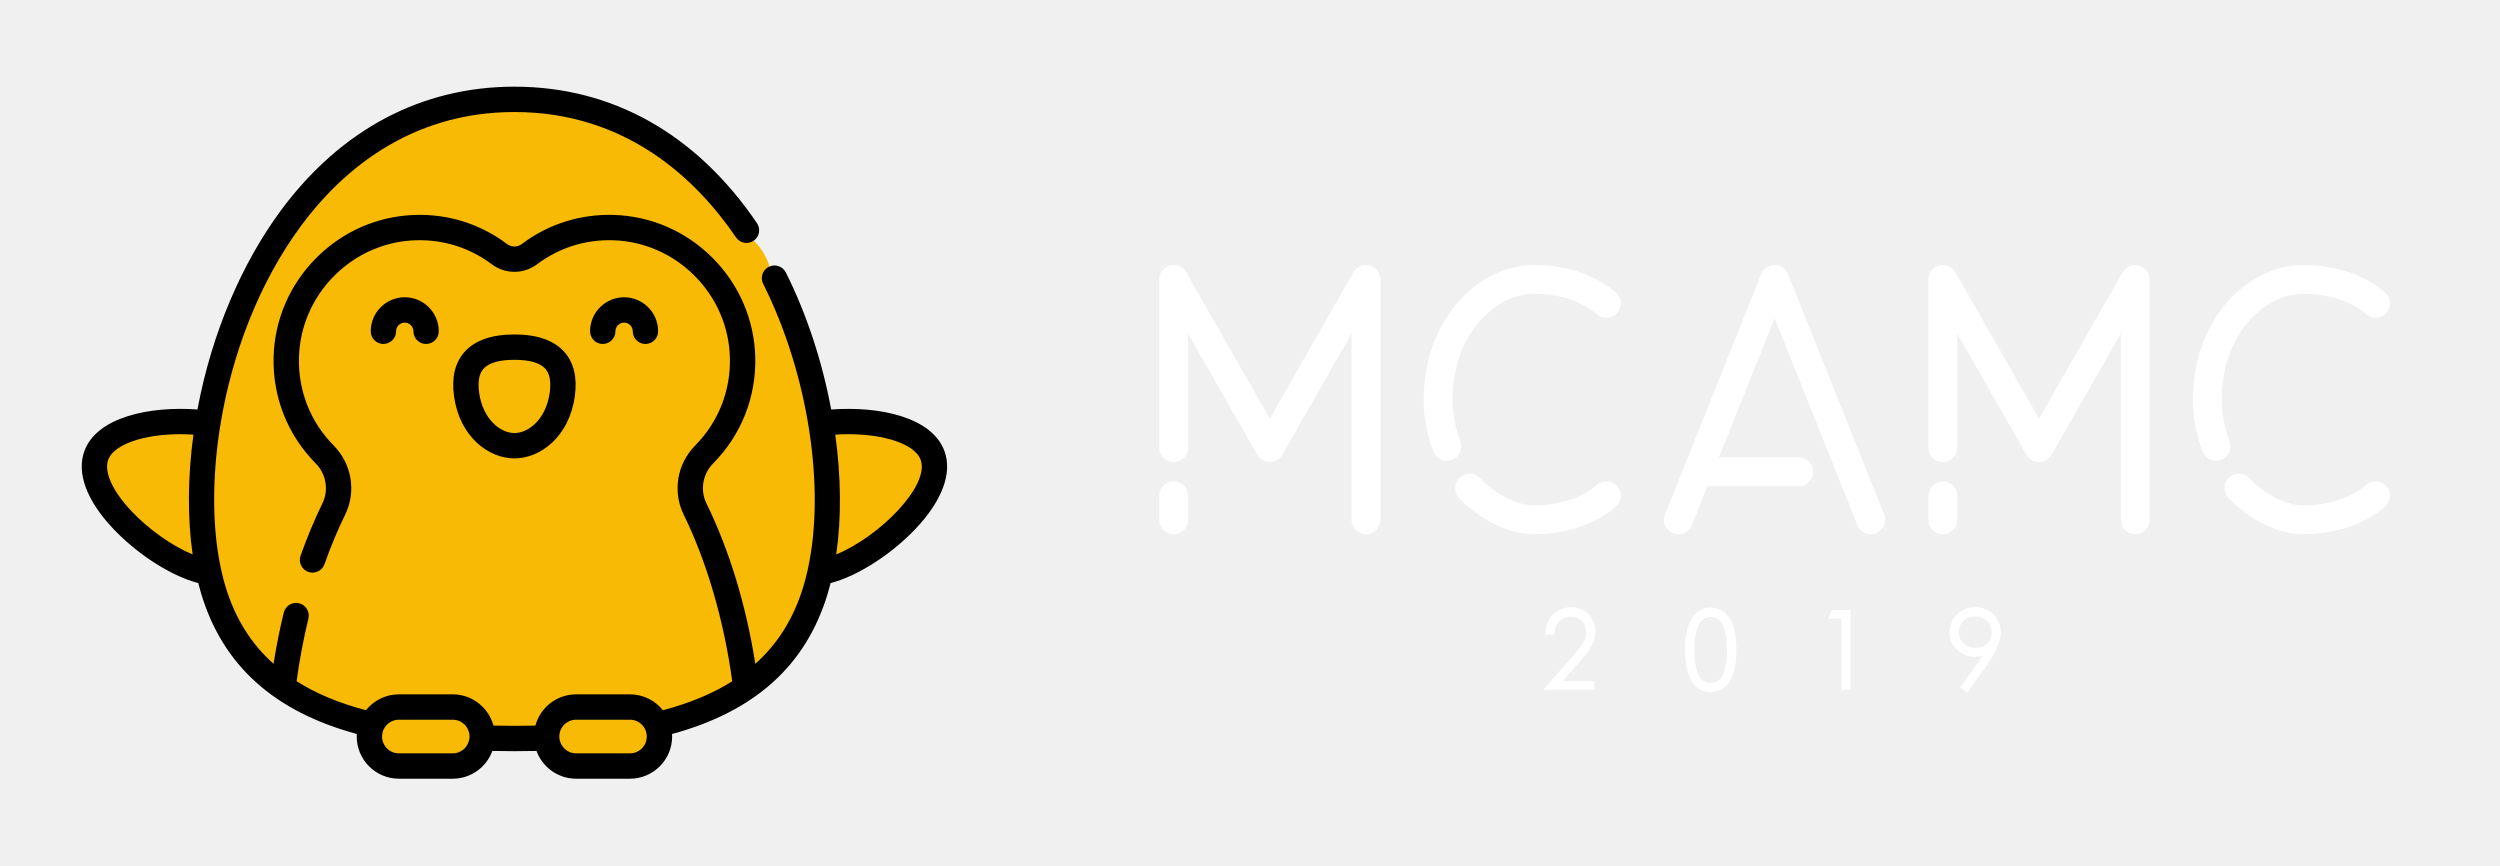
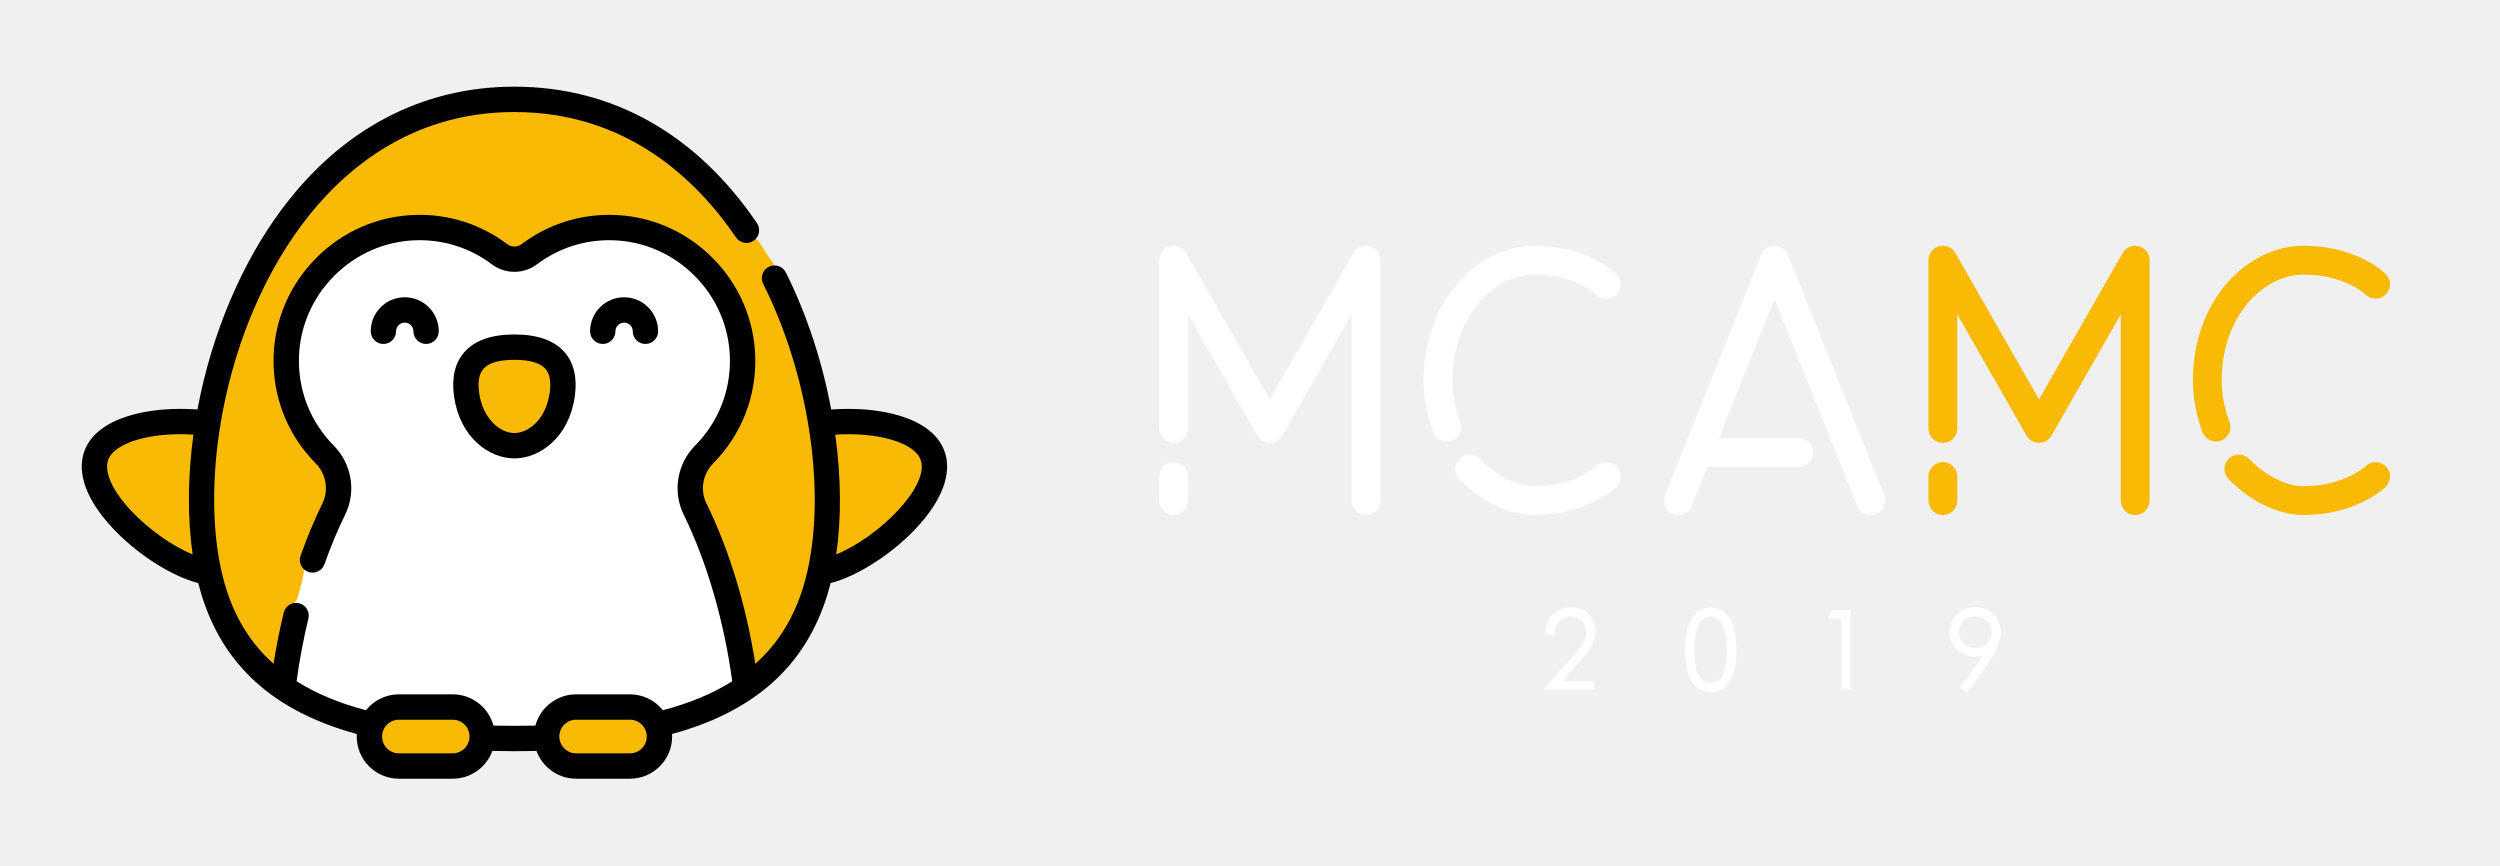
<svg xmlns="http://www.w3.org/2000/svg" width="520" height="180" viewBox="0 0 137.583 47.625" version="1.1" id="svg8">
  <defs id="defs2" />
  <g id="layer1" transform="translate(0,-249.375)">
-     <g id="g4586" transform="translate(-11.37708,35.88323)">
-       <path id="path6548" d="m 21.099,243.481 c -2.139,-1.261 -3.723,-3.098 -3.723,-4.316 0,-0.905 1.266,-1.536 3.382,-1.686 l 1.193,-0.085 -0.103,0.99 c -0.127,1.222 -0.127,4.468 -7.14e-4,5.043 0.113,0.515 0.042,0.52 -0.748,0.054 z" style="fill:#f8ba05;fill-opacity:1;stroke:#f8ba05;stroke-width:0.802;stroke-linecap:round;stroke-linejoin:round;stroke-miterlimit:4;stroke-dasharray:none;stroke-opacity:1" />
-       <path id="path6550" d="m 38.439,253.019 c -0.11,-0.438 -0.904,-1.107 -1.515,-1.276 -0.652,-0.181 -3.563,-0.182 -4.213,-0.001 -0.276,0.076 -0.664,0.28 -0.864,0.451 -0.352,0.303 -0.383,0.306 -1.036,0.114 -0.37,-0.109 -1.199,-0.441 -1.842,-0.739 -0.93,-0.43 -1.169,-0.598 -1.168,-0.822 7.68e-4,-0.155 0.148,-1.002 0.328,-1.884 0.293,-1.438 0.307,-1.634 0.129,-1.904 -0.234,-0.357 -0.872,-0.409 -1.134,-0.093 -0.095,0.115 -0.303,0.842 -0.462,1.615 l -0.288,1.406 -0.62,-0.689 c -2.443,-2.717 -3.133,-7.503 -1.947,-13.499 0.676,-3.416 2.334,-7.231 4.248,-9.771 2.81,-3.73 6.267,-5.763 10.409,-6.123 3.209,-0.279 6.181,0.47 8.839,2.228 1.258,0.832 3.25,2.761 4.083,3.955 0.346,0.495 0.656,0.793 0.877,0.84 0.455,0.099 1.229,1.341 1.046,1.681 -0.091,0.17 0.033,0.6 0.463,1.606 2.542,5.955 3.079,12.46 1.375,16.654 -0.364,0.895 -1.204,2.18 -1.782,2.727 l -0.388,0.366 -0.298,-1.53 c -0.357,-1.831 -1.165,-4.414 -1.973,-6.306 -0.324,-0.759 -0.589,-1.497 -0.589,-1.64 0,-0.46 0.251,-0.94 0.929,-1.778 1.33,-1.644 1.909,-3.209 1.916,-5.181 0.007,-1.921 -0.519,-3.484 -1.696,-5.038 -1.584,-2.092 -4.046,-3.212 -6.762,-3.078 -1.502,0.074 -2.636,0.421 -3.85,1.177 -0.464,0.289 -0.898,0.525 -0.966,0.525 -0.068,0 -0.44,-0.199 -0.827,-0.443 -4.179,-2.629 -9.593,-1.085 -11.693,3.336 -1.386,2.916 -0.935,6.16 1.22,8.79 0.918,1.12 1.033,1.589 0.623,2.535 -1.065,2.456 -1.251,3.027 -1.098,3.364 0.083,0.183 0.242,0.368 0.354,0.41 0.373,0.143 0.875,-0.082 1.017,-0.456 0.076,-0.2 0.435,-1.065 0.797,-1.921 0.983,-2.322 0.91,-3.134 -0.429,-4.808 -1.378,-1.722 -1.802,-2.964 -1.682,-4.921 0.084,-1.369 0.429,-2.331 1.208,-3.37 1.065,-1.42 2.347,-2.251 4.018,-2.605 1.681,-0.356 3.219,-0.057 4.895,0.952 1.364,0.821 1.843,0.821 3.207,0 1.104,-0.665 1.886,-0.939 3.043,-1.069 1.736,-0.195 3.824,0.572 5.132,1.884 2.089,2.095 2.57,5.065 1.245,7.677 -0.168,0.331 -0.632,1 -1.033,1.488 -1.269,1.546 -1.342,2.618 -0.338,4.926 0.997,2.292 2.029,5.974 2.134,7.614 l 0.038,0.598 -0.735,0.398 c -0.404,0.219 -1.215,0.56 -1.802,0.757 l -1.067,0.359 -0.374,-0.314 c -0.552,-0.464 -1.187,-0.591 -2.971,-0.591 -0.882,0 -1.827,0.062 -2.101,0.138 -0.594,0.165 -1.242,0.683 -1.516,1.213 -0.195,0.378 -0.22,0.385 -1.317,0.385 -1.067,0 -1.122,-0.015 -1.198,-0.319 z m 2.561,-14.591 c 1.112,-0.554 1.76,-1.52 2.041,-3.041 0.265,-1.435 -0.302,-2.679 -1.463,-3.207 -0.828,-0.376 -2.734,-0.401 -3.65,-0.047 -1.287,0.497 -1.888,1.767 -1.579,3.338 0.291,1.477 0.93,2.405 2.037,2.957 0.442,0.22 0.913,0.344 1.307,0.344 0.394,0 0.865,-0.124 1.307,-0.344 z m -7.989,-6.204 c 0.147,-0.147 0.267,-0.381 0.267,-0.52 0,-0.139 0.098,-0.291 0.217,-0.336 0.259,-0.1 0.584,0.139 0.584,0.428 0,0.312 0.405,0.696 0.735,0.696 0.878,0 0.974,-1.293 0.156,-2.111 -0.373,-0.373 -0.595,-0.477 -1.124,-0.528 -1.088,-0.105 -1.904,0.513 -2.107,1.595 -0.16,0.853 0.68,1.367 1.271,0.776 z m 12.05,0.046 c 0.134,-0.122 0.244,-0.325 0.244,-0.451 0,-0.303 0.314,-0.555 0.569,-0.457 0.111,0.043 0.237,0.251 0.279,0.463 0.091,0.456 0.517,0.722 0.972,0.608 0.906,-0.227 0.503,-1.981 -0.558,-2.424 -1.294,-0.541 -2.733,0.277 -2.733,1.553 0,0.798 0.688,1.196 1.226,0.709 z" style="fill:#f8ba05;fill-opacity:1;stroke:#f8ba05;stroke-width:0.802;stroke-linecap:round;stroke-linejoin:round;stroke-miterlimit:4;stroke-dasharray:none;stroke-opacity:1" />
-       <path id="path6552" d="m 39.225,237.174 c -0.969,-0.406 -1.701,-2.147 -1.32,-3.139 0.325,-0.848 3.25,-0.848 3.576,0 0.347,0.904 -0.242,2.491 -1.104,2.976 -0.557,0.313 -0.734,0.338 -1.152,0.163 z" style="fill:#f8ba05;fill-opacity:1;stroke:#f8ba05;stroke-width:0.802;stroke-linecap:round;stroke-linejoin:round;stroke-miterlimit:4;stroke-dasharray:none;stroke-opacity:1" />
-       <path id="path6554" d="m 57.539,240.649 v -3.226 l 1.136,0.077 c 2.146,0.146 3.342,0.762 3.34,1.718 -0.002,0.609 -0.579,1.559 -1.536,2.529 -0.711,0.72 -2.234,1.858 -2.751,2.056 -0.159,0.061 -0.189,-0.431 -0.189,-3.154 z" style="fill:#f8ba05;fill-opacity:1;stroke:#f8ba05;stroke-width:0.802;stroke-linecap:round;stroke-linejoin:round;stroke-miterlimit:4;stroke-dasharray:none;stroke-opacity:1" />
-       <path id="path6556" d="m 42.462,254.59 c -0.296,-0.327 -0.285,-0.865 0.024,-1.145 0.213,-0.193 0.522,-0.22 2.167,-0.188 l 1.918,0.037 0.205,0.367 c 0.185,0.331 0.185,0.404 -1.1e-5,0.735 l -0.205,0.367 -1.942,0.037 c -1.749,0.033 -1.965,0.012 -2.167,-0.211 z" style="fill:#f8ba05;fill-opacity:1;stroke:#f8ba05;stroke-width:0.802;stroke-linecap:round;stroke-linejoin:round;stroke-miterlimit:4;stroke-dasharray:none;stroke-opacity:1" />
-       <path id="path6558" d="m 32.707,254.59 c -0.296,-0.327 -0.285,-0.865 0.024,-1.145 0.213,-0.193 0.522,-0.22 2.167,-0.188 l 1.918,0.037 0.205,0.367 c 0.185,0.331 0.185,0.404 -1.1e-5,0.735 l -0.205,0.367 -1.942,0.037 c -1.75,0.033 -1.965,0.012 -2.167,-0.211 z" style="fill:#f8ba05;fill-opacity:1;stroke:#f8ba05;stroke-width:0.802;stroke-linecap:round;stroke-linejoin:round;stroke-miterlimit:4;stroke-dasharray:none;stroke-opacity:1" />
-     </g>
+     <path id="path919" d="m 28.52,268.97 c 0.749,-0.023 1.681,0.208 1.928,1.015 0.273,1.258 -0.299,2.797 -1.533,3.323 -0.976,0.407 -2.023,-0.315 -2.42,-1.201 -0.396,-0.811 -0.629,-1.945 0.054,-2.667 0.529,-0.487 1.298,-0.475 1.971,-0.471 z" style="opacity:1;fill:#f8ba05;fill-opacity:1;fill-rule:nonzero;stroke:#f8ba05;stroke-width:1.587;stroke-linecap:round;stroke-linejoin:round;stroke-miterlimit:4;stroke-dasharray:none;stroke-dashoffset:0;stroke-opacity:1" />
+     <path style="opacity:1;fill:#f8ba05;fill-opacity:1;fill-rule:nonzero;stroke:#f8ba05;stroke-width:6;stroke-linecap:round;stroke-linejoin:round;stroke-miterlimit:4;stroke-dasharray:none;stroke-dashoffset:0;stroke-opacity:1" d="m 124.173,148.876 c -2.238,0.194 -4.705,-0.239 -6.783,0.744 -2.946,1.811 -2.155,7.196 1.381,7.684 4.58,0.286 9.226,0.214 13.787,0.09 1.608,-0.908 3.126,-2.68 2.694,-4.687 -0.099,-2.093 -1.95,-3.833 -4.064,-3.654 -2.333,-0.181 -4.676,-0.193 -7.015,-0.177 z" id="path898" transform="matrix(0.2645833,0,0,0.2645833,0,249.375)" />
+     <path style="opacity:1;fill:#f8ba05;fill-opacity:1;fill-rule:nonzero;stroke:#f8ba05;stroke-width:6;stroke-linecap:round;stroke-linejoin:round;stroke-miterlimit:4;stroke-dasharray:none;stroke-dashoffset:0;stroke-opacity:1" d="m 87.303,148.876 c -2.238,0.194 -4.705,-0.239 -6.783,0.744 -2.946,1.811 -2.155,7.196 1.381,7.684 4.58,0.286 9.226,0.214 13.787,0.09 1.603,-0.954 3.247,-2.79 2.698,-4.845 -0.168,-2.032 -2.008,-3.676 -4.068,-3.496 -2.333,-0.181 -4.676,-0.193 -7.015,-0.177 z" id="path896" transform="matrix(0.2645833,0,0,0.2645833,0,249.375)" />
+     <path style="opacity:1;fill:#f8ba05;fill-opacity:1;fill-rule:nonzero;stroke:#f8ba05;stroke-width:6;stroke-linecap:round;stroke-linejoin:round;stroke-miterlimit:4;stroke-dasharray:none;stroke-dashoffset:0;stroke-opacity:1" d="m 175.584,89.433 c -1.304,-0.073 -3.259,0.374 -2.597,2.099 1.053,7.796 0.641,15.819 0.218,23.655 0.563,1.735 2.47,0.188 3.558,-0.26 5.686,-3.216 10.96,-7.576 14.391,-13.2 1.51,-2.493 2.237,-6.167 -0.243,-8.321 -4.085,-3.599 -10.176,-3.814 -15.326,-3.972 z" id="path900" transform="matrix(0.2645833,0,0,0.2645833,0,249.375)" />
+     <path style="opacity:1;fill:#f8ba05;fill-opacity:1;fill-rule:nonzero;stroke:#f8ba05;stroke-width:2;stroke-linecap:round;stroke-linejoin:round;stroke-miterlimit:4;stroke-dasharray:none;stroke-dashoffset:0;stroke-opacity:1" d="M 106.438,22.448 C 94.709,22.427 83.107,26.604 73.967,33.931 60.923,44.346 52.565,59.629 47.91,75.449 c -2.96,10.185 -4.576,20.805 -4.106,31.426 0.184,10.161 2.605,20.795 9.421,28.64 1.096,1.045 1.942,2.878 3.595,3.011 1.68,-0.635 1.146,-2.889 1.653,-4.274 0.62,-2.422 0.709,-5.078 1.884,-7.304 0.793,-0.71 2.313,-0.717 2.372,-2.097 0.423,-2.162 1.54,-4.296 1.447,-6.486 -0.986,-1.029 -0.979,-2.434 -0.362,-3.64 1.226,-3.967 3.447,-7.602 4.608,-11.626 0.925,-3.19 -0.982,-6.243 -3.149,-8.422 -4.94,-5.581 -7.771,-13.057 -7.377,-20.437 -0.007,-10.153 6.195,-20.025 15.096,-24.934 9.501,-5.404 21.912,-4.76 30.916,1.417 1.318,0.989 3.144,2.093 4.694,0.874 3.845,-2.423 7.914,-4.63 12.433,-5.48 3.493,-0.587 7.089,-0.421 10.601,-0.141 9.271,1.614 17.655,7.848 21.642,16.43 4.886,9.763 3.523,22.198 -3.331,30.692 -1.854,2.457 -4.685,4.72 -4.514,8.113 -0.178,3.298 2.001,6.101 3.035,9.101 3.622,8.851 6.166,18.041 7.681,27.466 0.768,1.502 2.511,0.315 3.196,-0.618 7.847,-8.105 10.803,-19.737 10.876,-30.755 0.362,-9.748 -1.061,-19.476 -3.619,-28.868 -1.694,-6.485 -4.055,-12.786 -7.006,-18.8 -0.894,-1.436 1.344,-2.886 -0.098,-4.151 -1.304,-1.599 -2.011,-4.017 -4.008,-4.893 -1.684,-0.181 -2.407,-2.151 -3.465,-3.247 -8.226,-11.247 -20.192,-20.251 -34.064,-22.906 -3.789,-0.765 -7.658,-1.125 -11.523,-1.091 z" id="path890" transform="matrix(0.2645833,0,0,0.2645833,0,249.375)" />
+     <path style="opacity:1;fill:#ffffff;fill-opacity:0.98;fill-rule:nonzero;stroke:#ffffff;stroke-width:6;stroke-linecap:round;stroke-linejoin:round;stroke-miterlimit:4;stroke-dasharray:none;stroke-dashoffset:0;stroke-opacity:1" d="m 87.18,49.252 c -7.853,-0.325 -15.488,3.684 -20.266,9.815 -6.061,7.501 -7.313,18.435 -3.106,27.113 1.503,3.51 4.366,6.108 6.494,9.196 2.202,3.349 2.465,7.775 0.619,11.339 -2.069,4.73 -4.384,9.542 -5.102,14.656 -0.575,1.874 -0.853,4.007 -1.906,5.644 -1.214,0.557 -0.519,2.151 -1.02,3.167 -0.733,3.867 -1.903,7.756 -1.812,11.713 0.869,1.583 2.966,1.957 4.43,2.844 3.45,1.531 7.001,3.118 10.684,3.848 1.683,-0.891 2.877,-3.08 5.106,-2.947 4.915,-0.297 10.005,-0.084 14.998,-0.151 2.675,1.035 4.805,3.298 5.724,5.984 1.285,0.974 3.247,0.215 4.806,0.455 1.696,-0.234 3.759,0.514 5.202,-0.465 0.921,-2.615 2.964,-5.177 5.765,-5.836 5.086,-0.22 10.199,-0.212 15.285,-0.002 2.007,0.226 3.178,2.172 4.86,2.966 4.95,-1.278 9.797,-3.17 14.223,-5.741 1.592,-1.038 0.492,-3.192 0.47,-4.699 -1.687,-10.863 -4.987,-21.474 -9.545,-31.446 -1.988,-3.979 -1.503,-9.012 1.375,-12.435 4.06,-4.464 7.529,-9.913 7.982,-16.076 0.406,-4.661 0.105,-9.509 -2.046,-13.75 -3.45,-7.578 -10.687,-13.445 -18.919,-14.897 -4.744,-0.428 -9.748,-0.659 -14.204,1.331 -3.345,1.076 -5.862,3.872 -9.302,4.662 -3.638,0.73 -6.234,-2.47 -9.304,-3.757 -3.566,-1.882 -7.465,-2.71 -11.489,-2.532 z m -2.876,13.532 c 3.373,-0.025 6.587,3.312 5.914,6.704 -0.497,1.554 -2.646,1.376 -3.219,-0.015 -0.218,-1.157 -0.462,-2.57 -1.82,-2.933 -1.622,-0.735 -3.474,0.465 -3.647,2.204 0.128,1.686 -2.331,2.487 -3.219,1.13 -1.01,-3.133 1.762,-6.729 4.966,-7.033 0.339,-0.046 0.683,-0.065 1.025,-0.057 z m 45.873,0.006 c 3.377,0.014 6.579,3.732 5.536,7.052 -0.793,1.239 -2.93,0.9 -3.118,-0.632 -0.038,-1.817 -1.819,-3.491 -3.645,-2.703 -1.373,0.34 -1.791,1.711 -1.956,2.923 -0.42,1.386 -2.353,1.58 -3.051,0.325 -0.827,-1.682 0.31,-3.792 1.453,-5.083 1.204,-1.398 2.994,-1.901 4.781,-1.882 z m -23.157,7.76 c 4.116,-0.175 8.992,1.101 10.894,5.141 1.803,4.133 0.673,8.987 -1.382,12.81 -2.494,4.613 -8.544,7.392 -13.482,5.032 -5.842,-2.619 -8.657,-9.7 -7.639,-15.79 0.738,-4.408 5.229,-7.001 9.418,-7.115 0.729,-0.057 1.46,-0.074 2.191,-0.078 z" id="path892" transform="matrix(0.2645833,0,0,0.2645833,0,249.375)" />
+     <path style="opacity:1;fill:#f8ba05;fill-opacity:1;fill-rule:nonzero;stroke:#f8ba05;stroke-width:6;stroke-linecap:round;stroke-linejoin:round;stroke-miterlimit:4;stroke-dasharray:none;stroke-dashoffset:0;stroke-opacity:1" d="m 37.265,89.426 c -5.031,0.306 -10.771,0.634 -14.581,4.377 -2.325,2.414 -0.992,6.091 0.554,8.544 3.803,5.897 9.505,10.496 15.826,13.467 1.178,0.649 2.079,-0.772 1.69,-1.841 -0.811,-7.728 -0.579,-15.516 0.275,-23.195 -0.317,-1.659 -2.54,-1.29 -3.764,-1.353 z" id="path888" transform="matrix(0.2645833,0,0,0.2645833,0,249.375)" />
    <g id="g3837" transform="matrix(0.09301812,0,0,0.09301812,4.497915,249.375)" style="fill:#000000;fill-opacity:1">
      <g id="g3776" style="fill:#000000;fill-opacity:1">
        <g id="g3774" style="fill:#000000;fill-opacity:1">
          <g id="g3772" style="fill:#000000;fill-opacity:1">
            <path id="path3764" d="m 510.434,266.914 c -7.35,-20.195 -38.601,-26.742 -67.027,-24.635 -5.223,-28.002 -14.299,-56.088 -26.838,-81.087 -1.857,-3.702 -6.363,-5.198 -10.067,-3.341 -3.702,1.857 -5.198,6.364 -3.341,10.066 26.72,53.267 37.018,120.914 26.4,168.998 -0.037,0.149 -0.067,0.3 -0.094,0.452 -0.741,3.306 -1.578,6.523 -2.519,9.631 -5.672,18.725 -15.005,33.734 -28.432,45.747 -5.46,-34.677 -15.362,-67.262 -28.919,-94.908 -3.852,-7.853 -2.246,-17.375 3.995,-23.691 16.634,-16.839 25.474,-39.155 24.89,-62.839 -0.544,-22.06 -9.501,-42.903 -25.224,-58.69 -15.724,-15.788 -36.528,-24.831 -58.585,-25.463 -19.799,-0.563 -38.598,5.4 -54.37,17.26 -2.533,1.906 -6.073,1.906 -8.608,-10e-4 -15.771,-11.858 -34.569,-17.824 -54.37,-17.26 -22.057,0.632 -42.862,9.675 -58.585,25.463 -15.722,15.788 -24.679,36.63 -25.223,58.69 -0.584,23.684 8.255,46.001 24.889,62.839 6.24,6.317 7.846,15.838 3.995,23.69 -4.726,9.637 -9.074,20.054 -12.924,30.959 -1.379,3.906 0.67,8.19 4.576,9.569 3.906,1.378 8.19,-0.67 9.569,-4.576 3.656,-10.357 7.776,-20.232 12.247,-29.347 6.657,-13.575 3.928,-29.987 -6.792,-40.837 -13.743,-13.912 -21.047,-32.354 -20.565,-51.927 0.449,-18.205 7.855,-35.419 20.856,-48.475 13,-13.055 30.184,-20.532 48.385,-21.054 16.368,-0.474 31.899,4.46 44.925,14.253 7.842,5.897 18.797,5.897 26.639,0 13.026,-9.794 28.569,-14.728 44.926,-14.255 18.201,0.521 35.385,7.998 48.386,21.054 13.001,13.054 20.408,30.27 20.856,48.475 0.482,19.573 -6.82,38.014 -20.564,51.927 -10.72,10.85 -13.449,27.262 -6.792,40.837 13.727,27.989 23.858,62.843 28.733,98.6 -11.457,7.272 -25.006,12.936 -41.025,17.158 -4.577,-5.721 -11.61,-9.395 -19.49,-9.395 H 292.51 c -11.528,0 -21.252,7.859 -24.105,18.5 -8.142,0.172 -16.674,0.172 -24.816,0 -2.854,-10.64 -12.576,-18.5 -24.105,-18.5 H 187.65 c -7.879,0 -14.913,3.674 -19.49,9.394 -16.024,-4.223 -29.575,-9.889 -41.035,-17.165 1.703,-12.51 4.043,-24.956 6.981,-37.059 0.977,-4.025 -1.495,-8.08 -5.52,-9.057 -4.027,-0.977 -8.081,1.494 -9.057,5.52 -2.409,9.93 -4.427,20.082 -6.045,30.309 -13.429,-12.013 -22.763,-27.024 -28.435,-45.75 -0.954,-3.152 -1.806,-6.451 -2.56,-9.874 -0.006,-0.028 -0.012,-0.055 -0.019,-0.083 -5.185,-23.6 -5.574,-53.297 -0.648,-84.407 0.127,-0.412 0.228,-0.837 0.284,-1.28 0.034,-0.271 0.052,-0.541 0.057,-0.809 6.677,-40.303 22.258,-82.788 47.879,-117.319 22.659,-30.538 62.903,-66.94 125.957,-66.94 66.646,0 108.075,40.333 131.094,74.17 2.329,3.424 6.992,4.313 10.42,1.983 3.425,-2.33 4.313,-6.995 1.982,-10.42 -35.93,-52.815 -85.551,-80.733 -143.496,-80.733 -54.848,0 -102.569,25.244 -138.004,73.003 -23.483,31.649 -40.987,73.105 -49.288,116.729 -0.079,0.418 -0.152,0.835 -0.23,1.252 -28.397,-2.08 -59.574,4.475 -66.914,24.643 -4.701,12.917 1.284,29.143 16.853,45.688 12.61,13.401 29.725,25.105 44.664,30.541 1.937,0.705 3.896,1.311 5.858,1.832 0.547,2.172 1.129,4.301 1.757,6.372 12.839,42.388 42.995,69.563 92.049,82.922 -0.029,0.495 -0.049,0.993 -0.049,1.495 0,13.761 11.195,24.958 24.958,24.958 h 31.834 c 10.767,0 19.963,-6.854 23.455,-16.428 4.276,0.093 8.641,0.145 13.058,0.145 4.417,0 8.781,-0.051 13.058,-0.145 3.492,9.573 12.687,16.428 23.455,16.428 h 31.834 c 13.763,0 24.958,-11.195 24.958,-24.958 0,-0.502 -0.019,-1 -0.049,-1.494 49.054,-13.358 79.21,-40.532 92.049,-82.922 0.629,-2.076 1.201,-4.21 1.747,-6.369 1.965,-0.521 3.927,-1.128 5.868,-1.834 14.938,-5.438 32.052,-17.141 44.663,-30.541 15.567,-16.541 21.552,-32.767 16.851,-45.684 z M 65.622,328.037 C 53.502,323.017 39.539,313.164 29.338,302.322 18.185,290.47 13.07,279.15 15.656,272.044 c 3.749,-10.303 25.568,-16.499 50.427,-14.912 -3.414,25.118 -3.553,49.587 -0.461,70.905 z m 163.784,108.225 c -0.003,0.061 0.001,0.122 0,0.183 -0.352,5.173 -4.661,9.276 -9.922,9.276 H 187.65 c -5.49,0 -9.957,-4.466 -9.957,-9.957 0,-5.49 4.466,-9.957 9.957,-9.957 h 31.834 c 5.478,0 9.934,4.447 9.955,9.92 z m 94.938,9.459 H 292.51 c -5.261,0 -9.571,-4.105 -9.922,-9.279 -0.002,-0.065 0.003,-0.128 0,-0.193 l -0.034,-0.485 c 0,-5.49 4.466,-9.957 9.956,-9.957 h 31.834 c 5.49,0 9.957,4.467 9.957,9.957 0.001,5.491 -4.466,9.957 -9.957,9.957 z M 446.38,328.038 c 3.152,-21.611 2.867,-45.991 -0.565,-70.899 24.899,-1.607 46.769,4.589 50.523,14.906 5.572,15.308 -24.336,45.423 -49.958,55.993 z" style="fill:#000000;fill-opacity:1" />
            <path id="path3766" d="m 315.755,196.002 c 0,-2.828 2.301,-5.128 5.128,-5.128 2.827,0 5.128,2.301 5.128,5.128 0,4.142 3.357,7.5 7.5,7.5 4.143,0 7.5,-3.358 7.5,-7.5 0,-11.099 -9.029,-20.129 -20.129,-20.129 -11.099,0 -20.129,9.03 -20.129,20.129 0,4.142 3.357,7.5 7.5,7.5 4.144,10e-4 7.502,-3.358 7.502,-7.5 z" style="fill:#000000;fill-opacity:1" />
            <path id="path3768" d="m 255.997,271.205 c 15.207,0 32.361,-12.622 35.726,-36.748 1.524,-10.93 -0.507,-19.694 -6.037,-26.049 -6.079,-6.985 -16.068,-10.527 -29.688,-10.527 -13.622,0 -23.61,3.542 -29.689,10.527 -5.53,6.355 -7.561,15.12 -6.038,26.049 3.364,24.125 20.518,36.748 35.726,36.748 z m -18.373,-52.95 c 3.103,-3.566 9.284,-5.374 18.373,-5.374 9.089,0 15.27,1.808 18.373,5.374 2.555,2.936 3.395,7.689 2.497,14.13 -2.158,15.471 -12.363,23.82 -20.87,23.82 -8.507,0 -18.712,-8.348 -20.87,-23.819 -0.898,-6.442 -0.058,-11.196 2.497,-14.131 z" style="fill:#000000;fill-opacity:1" />
            <path id="path3770" d="m 185.982,196.002 c 0,-2.828 2.301,-5.128 5.128,-5.128 2.828,0 5.128,2.301 5.128,5.128 0,4.142 3.358,7.5 7.5,7.5 4.142,0 7.5,-3.358 7.5,-7.5 0,-11.099 -9.03,-20.129 -20.129,-20.129 -11.099,0 -20.129,9.03 -20.129,20.129 0,4.142 3.358,7.5 7.5,7.5 4.142,0 7.502,-3.358 7.502,-7.5 z" style="fill:#000000;fill-opacity:1" />
          </g>
        </g>
      </g>
      <g id="g3778" style="fill:#000000;fill-opacity:1" />
      <g id="g3780" style="fill:#000000;fill-opacity:1" />
      <g id="g3782" style="fill:#000000;fill-opacity:1" />
      <g id="g3784" style="fill:#000000;fill-opacity:1" />
      <g id="g3786" style="fill:#000000;fill-opacity:1" />
      <g id="g3788" style="fill:#000000;fill-opacity:1" />
      <g id="g3790" style="fill:#000000;fill-opacity:1" />
      <g id="g3792" style="fill:#000000;fill-opacity:1" />
      <g id="g3794" style="fill:#000000;fill-opacity:1" />
      <g id="g3796" style="fill:#000000;fill-opacity:1" />
      <g id="g3798" style="fill:#000000;fill-opacity:1" />
      <g id="g3800" style="fill:#000000;fill-opacity:1" />
      <g id="g3802" style="fill:#000000;fill-opacity:1" />
      <g id="g3804" style="fill:#000000;fill-opacity:1" />
      <g id="g3806" style="fill:#000000;fill-opacity:1" />
    </g>
    <text xml:space="preserve" style="font-style:normal;font-weight:normal;font-size:10.583px;line-height:1.25;font-family:sans-serif;letter-spacing:0px;word-spacing:0px;fill:#000000;fill-opacity:1;stroke:none;stroke-width:0.265" x="66.938" y="271.075" id="text3841">
      <tspan id="tspan3839" x="66.938" y="280.439" style="stroke-width:0.265" />
    </text>
-     <path style="fill:none;stroke:#ffffff;stroke-width:1.587;stroke-linecap:round;stroke-linejoin:round;stroke-miterlimit:4;stroke-dasharray:none;stroke-opacity:1" d="m 75.173,277.98 v -13.229 l -5.292,9.26 -5.292,-9.26 1.44e-4,9.26" id="path3845" />
-     <path style="fill:none;stroke:#ffffff;stroke-width:1.587;stroke-linecap:round;stroke-linejoin:round;stroke-miterlimit:4;stroke-dasharray:none;stroke-opacity:1" d="m 130.736,266.074 c 0,0 -1.323,-1.323 -3.969,-1.323 -2.646,0 -5.292,2.646 -5.292,6.615 0,1.43 0.481,2.572 0.481,2.572" id="path3847-3" />
-     <path style="fill:none;stroke:#ffffff;stroke-width:1.587;stroke-linecap:round;stroke-linejoin:round;stroke-miterlimit:4;stroke-dasharray:none;stroke-opacity:1" d="m 92.371,277.98 5.292,-13.229 5.292,13.229" id="path4738" />
-     <path style="fill:none;stroke:#ffffff;stroke-width:1.587;stroke-linecap:round;stroke-linejoin:miter;stroke-miterlimit:4;stroke-dasharray:none;stroke-opacity:1" d="m 93.694,275.335 h 5.292" id="path5285" />
-     <path style="fill:none;stroke:#ffffff;stroke-width:1.587;stroke-linecap:round;stroke-linejoin:miter;stroke-miterlimit:4;stroke-dasharray:none;stroke-opacity:1" d="m 64.59,276.657 v 1.323" id="path5989" />
-     <path id="path6536" d="m 123.213,276.243 c 0,0 1.577,1.737 3.554,1.737 2.646,0 3.969,-1.323 3.969,-1.323" style="fill:none;stroke:#ffffff;stroke-width:1.587;stroke-linecap:round;stroke-linejoin:round;stroke-miterlimit:4;stroke-dasharray:none;stroke-opacity:1" />
-     <path id="path6538" d="m 88.403,266.074 c 0,0 -1.323,-1.323 -3.969,-1.323 -2.646,0 -5.292,2.646 -5.292,6.615 0,1.43 0.481,2.572 0.481,2.572" style="fill:none;stroke:#ffffff;stroke-width:1.587;stroke-linecap:round;stroke-linejoin:round;stroke-miterlimit:4;stroke-dasharray:none;stroke-opacity:1" />
-     <path style="fill:none;stroke:#ffffff;stroke-width:1.587;stroke-linecap:round;stroke-linejoin:round;stroke-miterlimit:4;stroke-dasharray:none;stroke-opacity:1" d="m 80.879,276.243 c 0,0 1.577,1.737 3.554,1.737 2.646,0 3.969,-1.323 3.969,-1.323" id="path6540" />
-     <path id="path6542" d="m 117.506,277.98 v -13.229 l -5.292,9.26 -5.292,-9.26 1.4e-4,9.26" style="fill:none;stroke:#ffffff;stroke-width:1.587;stroke-linecap:round;stroke-linejoin:round;stroke-miterlimit:4;stroke-dasharray:none;stroke-opacity:1" />
-     <path id="path6544" d="m 106.923,276.657 v 1.323" style="fill:none;stroke:#ffffff;stroke-width:1.587;stroke-linecap:round;stroke-linejoin:miter;stroke-miterlimit:4;stroke-dasharray:none;stroke-opacity:1" />
+     <path style="fill:none;stroke:#ffffff;stroke-width:1.587;stroke-linecap:round;stroke-linejoin:round;stroke-miterlimit:4;stroke-dasharray:none;stroke-opacity:1" d="m 75.173,276.922 v -13.229 l -5.292,9.26 -5.292,-9.26 1.44e-4,9.26" id="path3845" />
+     <path style="fill:none;stroke:#f8ba05;stroke-width:1.587;stroke-linecap:round;stroke-linejoin:round;stroke-miterlimit:4;stroke-dasharray:none;stroke-opacity:1" d="m 130.736,265.016 c 0,0 -1.323,-1.323 -3.969,-1.323 -2.646,0 -5.292,2.646 -5.292,6.615 0,1.43 0.481,2.572 0.481,2.572" id="path3847-3" />
+     <path style="fill:none;stroke:#ffffff;stroke-width:1.587;stroke-linecap:round;stroke-linejoin:round;stroke-miterlimit:4;stroke-dasharray:none;stroke-opacity:1" d="m 92.371,276.922 5.292,-13.229 5.292,13.229" id="path4738" />
+     <path style="fill:none;stroke:#ffffff;stroke-width:1.587;stroke-linecap:round;stroke-linejoin:miter;stroke-miterlimit:4;stroke-dasharray:none;stroke-opacity:1" d="m 93.694,274.276 h 5.292" id="path5285" />
+     <path style="fill:none;stroke:#ffffff;stroke-width:1.587;stroke-linecap:round;stroke-linejoin:miter;stroke-miterlimit:4;stroke-dasharray:none;stroke-opacity:1" d="m 64.59,275.599 v 1.323" id="path5989" />
+     <path id="path6536" d="m 123.213,275.185 c 0,0 1.577,1.737 3.554,1.737 2.646,0 3.969,-1.323 3.969,-1.323" style="fill:none;stroke:#f8ba05;stroke-width:1.587;stroke-linecap:round;stroke-linejoin:round;stroke-miterlimit:4;stroke-dasharray:none;stroke-opacity:1" />
+     <path id="path6538" d="m 88.403,265.016 c 0,0 -1.323,-1.323 -3.969,-1.323 -2.646,0 -5.292,2.646 -5.292,6.615 0,1.43 0.481,2.572 0.481,2.572" style="fill:none;stroke:#ffffff;stroke-width:1.587;stroke-linecap:round;stroke-linejoin:round;stroke-miterlimit:4;stroke-dasharray:none;stroke-opacity:1" />
+     <path style="fill:none;stroke:#ffffff;stroke-width:1.587;stroke-linecap:round;stroke-linejoin:round;stroke-miterlimit:4;stroke-dasharray:none;stroke-opacity:1" d="m 80.879,275.185 c 0,0 1.577,1.737 3.554,1.737 2.646,0 3.969,-1.323 3.969,-1.323" id="path6540" />
+     <path id="path6542" d="m 117.506,276.922 v -13.229 l -5.292,9.26 -5.292,-9.26 1.4e-4,9.26" style="fill:none;stroke:#f8ba05;stroke-width:1.587;stroke-linecap:round;stroke-linejoin:round;stroke-miterlimit:4;stroke-dasharray:none;stroke-opacity:1" />
+     <path id="path6544" d="m 106.923,275.599 v 1.323" style="fill:none;stroke:#f8ba05;stroke-width:1.587;stroke-linecap:round;stroke-linejoin:miter;stroke-miterlimit:4;stroke-dasharray:none;stroke-opacity:1" />
    <g aria-label="2019" style="font-style:normal;font-weight:normal;font-size:10.583px;line-height:1.25;font-family:sans-serif;letter-spacing:0px;word-spacing:0px;fill:#ffffff;fill-opacity:1;stroke:none;stroke-width:0.265" id="text6603" transform="translate(-2.55719,2.645837)">
      <path d="m 88.095,281.654 c 0.028,-0.614 0.374,-0.981 0.924,-0.981 0.487,0 0.826,0.346 0.826,0.854 0,0.416 -0.12,0.621 -0.882,1.482 l -1.475,1.679 h 2.808 v -0.48 h -1.736 l 1.171,-1.333 c 0.402,-0.459 0.628,-0.938 0.628,-1.355 0,-0.811 -0.557,-1.369 -1.376,-1.369 -0.367,0 -0.734,0.155 -0.988,0.423 -0.268,0.275 -0.388,0.6 -0.402,1.079 z" style="font-style:normal;font-variant:normal;font-weight:normal;font-stretch:normal;font-size:7.056px;font-family:'Tw Cen MT Std';-inkscape-font-specification:'Tw Cen MT Std';letter-spacing:3.921px;fill:#ffffff;fill-opacity:1;stroke-width:0.265" id="path5334" />
      <path d="m 96.712,280.68 c 0.586,0 0.882,0.628 0.882,1.841 0,1.171 -0.303,1.792 -0.896,1.792 -0.586,0 -0.896,-0.628 -0.896,-1.82 0,-1.192 0.31,-1.813 0.91,-1.813 z m 0.007,-0.515 h -0.021 c -0.875,0 -1.411,0.861 -1.411,2.265 0,1.552 0.494,2.392 1.411,2.392 0.903,0 1.418,-0.818 1.418,-2.279 0,-1.545 -0.473,-2.349 -1.397,-2.378 z" style="font-style:normal;font-variant:normal;font-weight:normal;font-stretch:normal;font-size:7.056px;font-family:'Tw Cen MT Std';-inkscape-font-specification:'Tw Cen MT Std';letter-spacing:3.921px;fill:#ffffff;fill-opacity:1;stroke-width:0.265" id="path5336" />
      <path d="m 103.371,280.299 -0.219,0.48 h 0.748 v 3.909 h 0.494 v -4.389 z" style="font-style:normal;font-variant:normal;font-weight:normal;font-stretch:normal;font-size:7.056px;font-family:'Tw Cen MT Std';-inkscape-font-specification:'Tw Cen MT Std';letter-spacing:3.921px;fill:#ffffff;fill-opacity:1;stroke-width:0.265" id="path5338" />
      <path d="m 111.243,280.659 h 0.021 c 0.529,0 0.896,0.36 0.896,0.868 0,0.522 -0.353,0.854 -0.917,0.854 -0.501,0 -0.889,-0.367 -0.889,-0.833 0,-0.522 0.346,-0.875 0.889,-0.889 z m -0.811,3.888 0.381,0.303 0.861,-1.178 c 0.656,-0.903 0.995,-1.616 0.995,-2.103 0,-0.826 -0.586,-1.425 -1.397,-1.425 -0.847,0 -1.425,0.593 -1.425,1.468 0,0.663 0.635,1.256 1.348,1.256 0.162,0 0.261,-0.007 0.409,-0.049 0.042,-0.007 0.049,-0.014 0.071,-0.014 -0.134,0.205 -0.191,0.289 -0.289,0.437 -0.219,0.31 -0.466,0.649 -0.797,1.094 z" style="font-style:normal;font-variant:normal;font-weight:normal;font-stretch:normal;font-size:7.056px;font-family:'Tw Cen MT Std';-inkscape-font-specification:'Tw Cen MT Std';letter-spacing:3.921px;fill:#ffffff;fill-opacity:1;stroke-width:0.265" id="path5340" />
    </g>
    <g id="g6621" style="fill:#ff0707;fill-opacity:1" transform="matrix(0.09301812,0,0,0.09301812,5.024965,240.1391)" />
    <g id="g6623" style="fill:#ff0707;fill-opacity:1" transform="matrix(0.09301812,0,0,0.09301812,5.024965,240.1391)" />
    <g id="g6625" style="fill:#ff0707;fill-opacity:1" transform="matrix(0.09301812,0,0,0.09301812,5.024965,240.1391)" />
    <g id="g6627" style="fill:#ff0707;fill-opacity:1" transform="matrix(0.09301812,0,0,0.09301812,5.024965,240.1391)" />
    <g id="g6629" style="fill:#ff0707;fill-opacity:1" transform="matrix(0.09301812,0,0,0.09301812,5.024965,240.1391)" />
    <g id="g6631" style="fill:#ff0707;fill-opacity:1" transform="matrix(0.09301812,0,0,0.09301812,5.024965,240.1391)" />
    <g id="g6633" style="fill:#ff0707;fill-opacity:1" transform="matrix(0.09301812,0,0,0.09301812,5.024965,240.1391)" />
    <g id="g6635" style="fill:#ff0707;fill-opacity:1" transform="matrix(0.09301812,0,0,0.09301812,5.024965,240.1391)" />
    <g id="g6637" style="fill:#ff0707;fill-opacity:1" transform="matrix(0.09301812,0,0,0.09301812,5.024965,240.1391)" />
    <g id="g6639" style="fill:#ff0707;fill-opacity:1" transform="matrix(0.09301812,0,0,0.09301812,5.024965,240.1391)" />
    <g id="g6641" style="fill:#ff0707;fill-opacity:1" transform="matrix(0.09301812,0,0,0.09301812,5.024965,240.1391)" />
    <g id="g6643" style="fill:#ff0707;fill-opacity:1" transform="matrix(0.09301812,0,0,0.09301812,5.024965,240.1391)" />
    <g id="g6645" style="fill:#ff0707;fill-opacity:1" transform="matrix(0.09301812,0,0,0.09301812,5.024965,240.1391)" />
    <g id="g6647" style="fill:#ff0707;fill-opacity:1" transform="matrix(0.09301812,0,0,0.09301812,5.024965,240.1391)" />
    <g id="g6649" style="fill:#ff0707;fill-opacity:1" transform="matrix(0.09301812,0,0,0.09301812,5.024965,240.1391)" />
  </g>
</svg>
